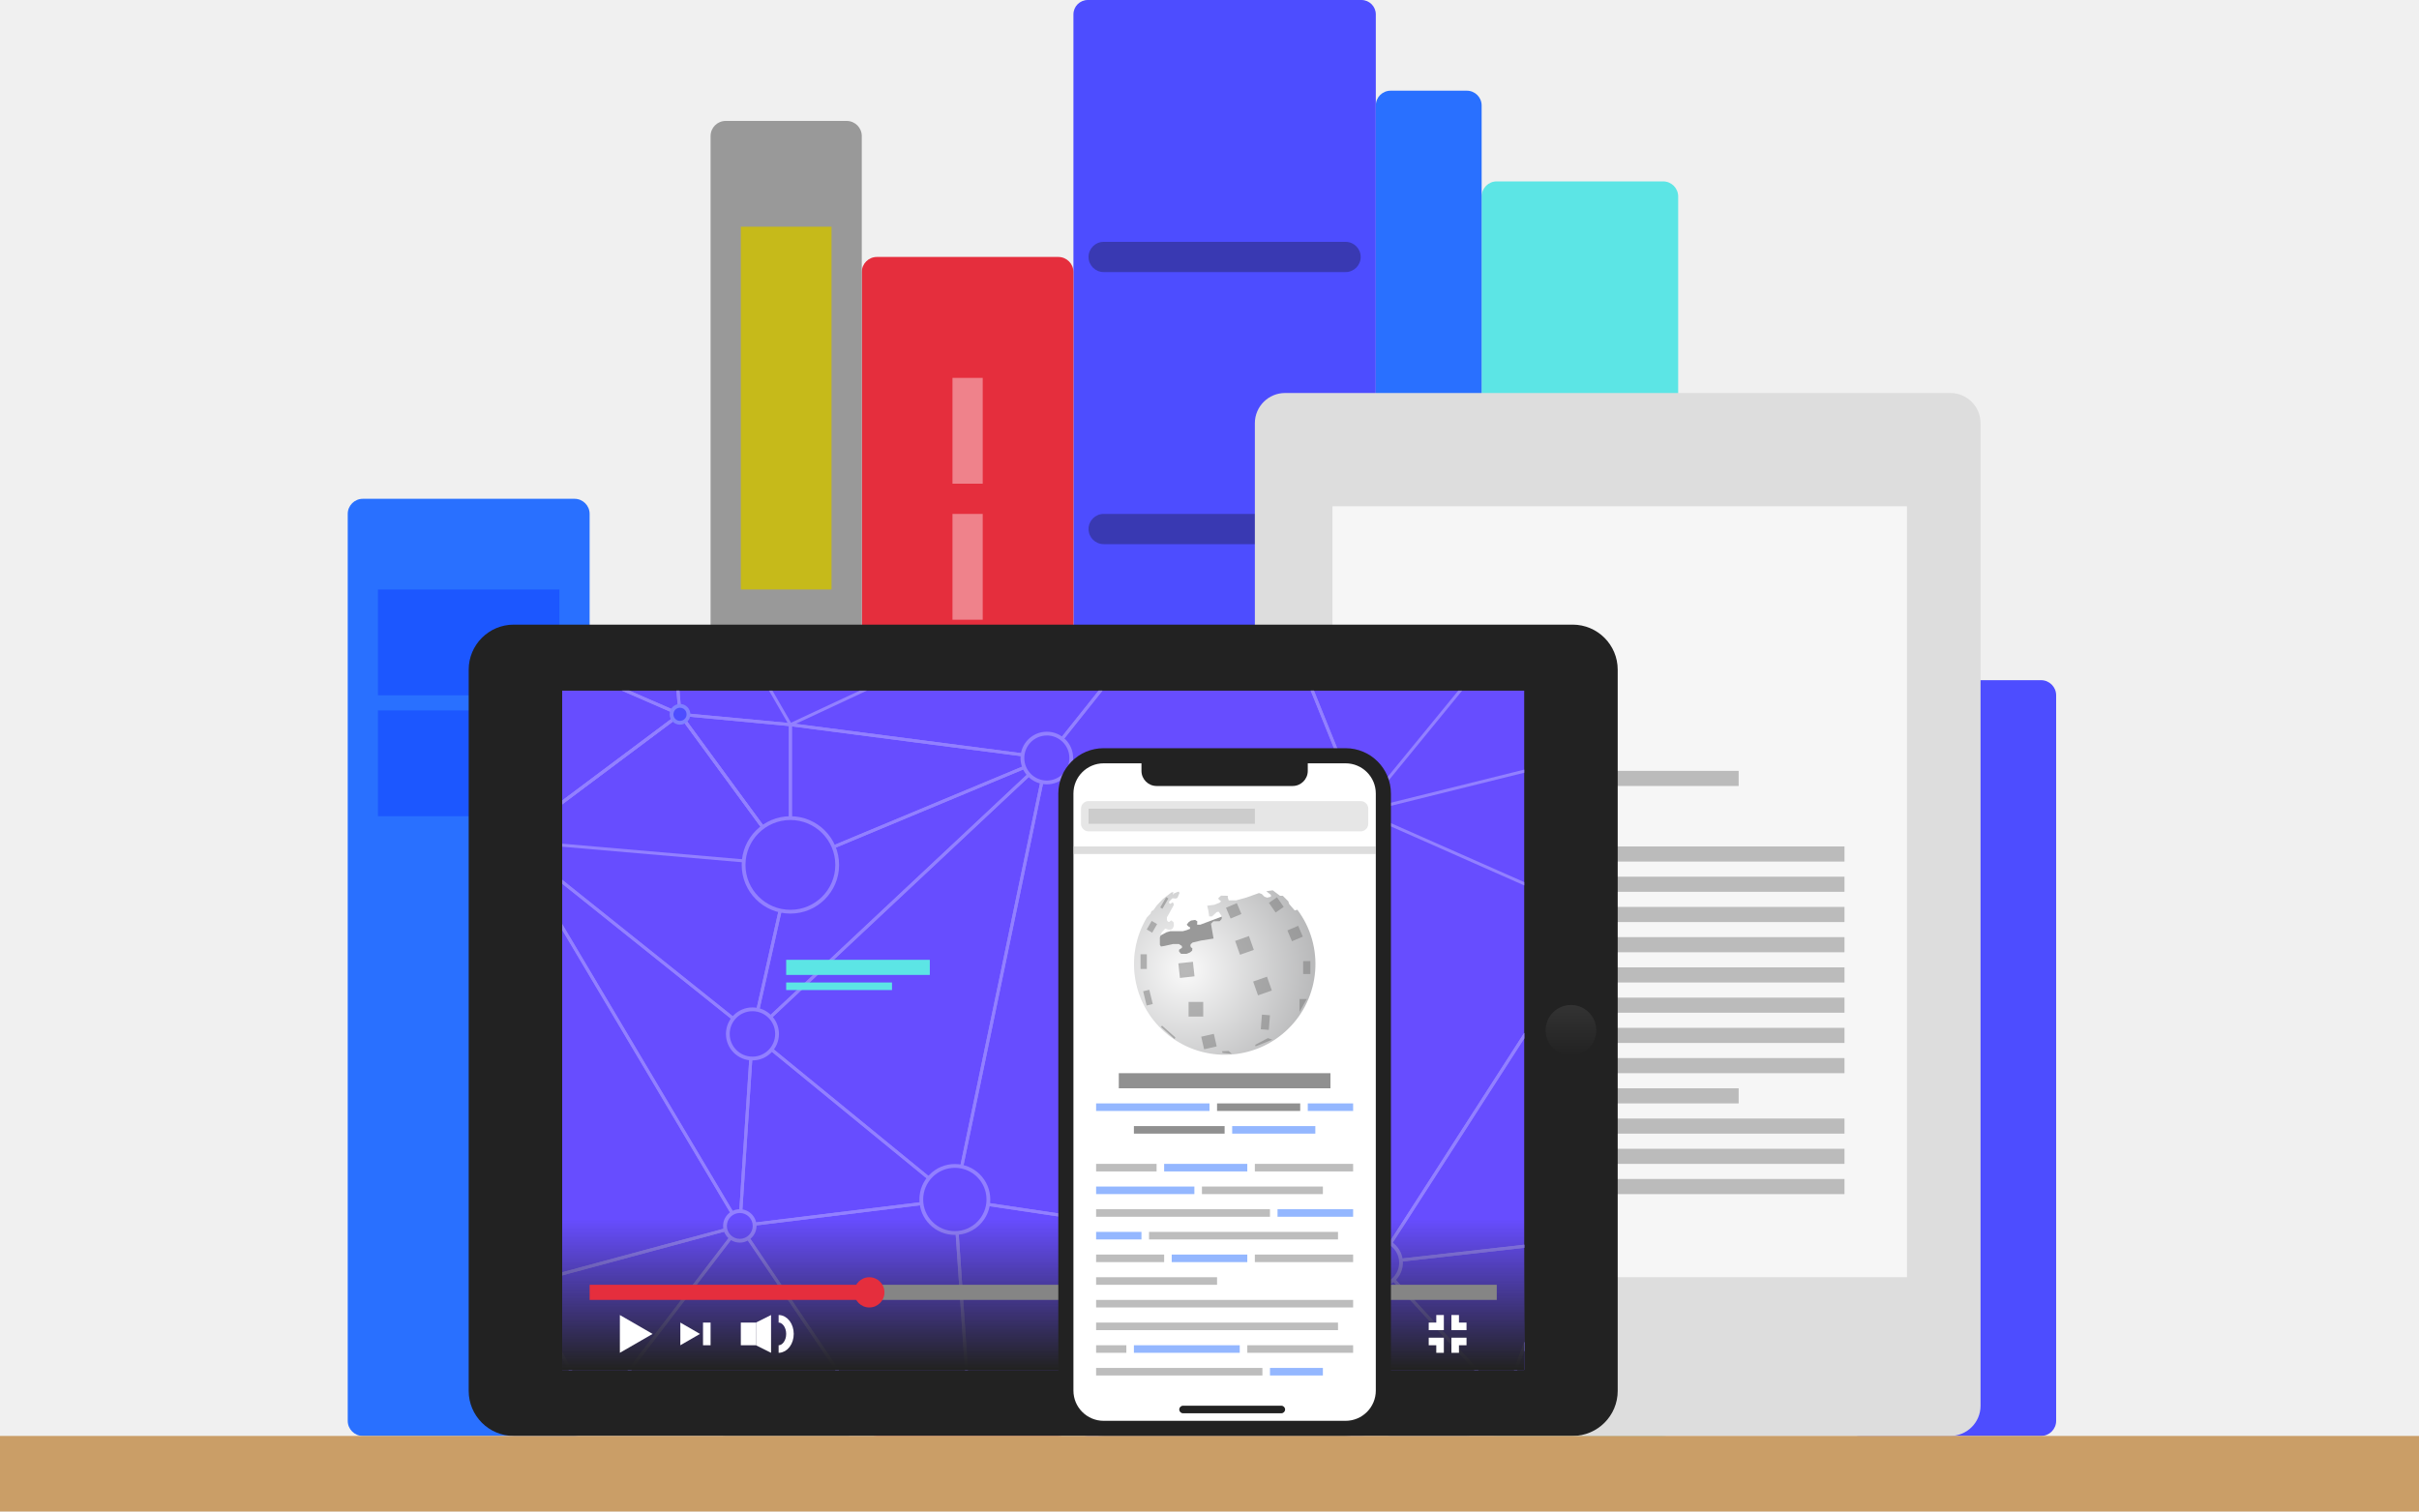
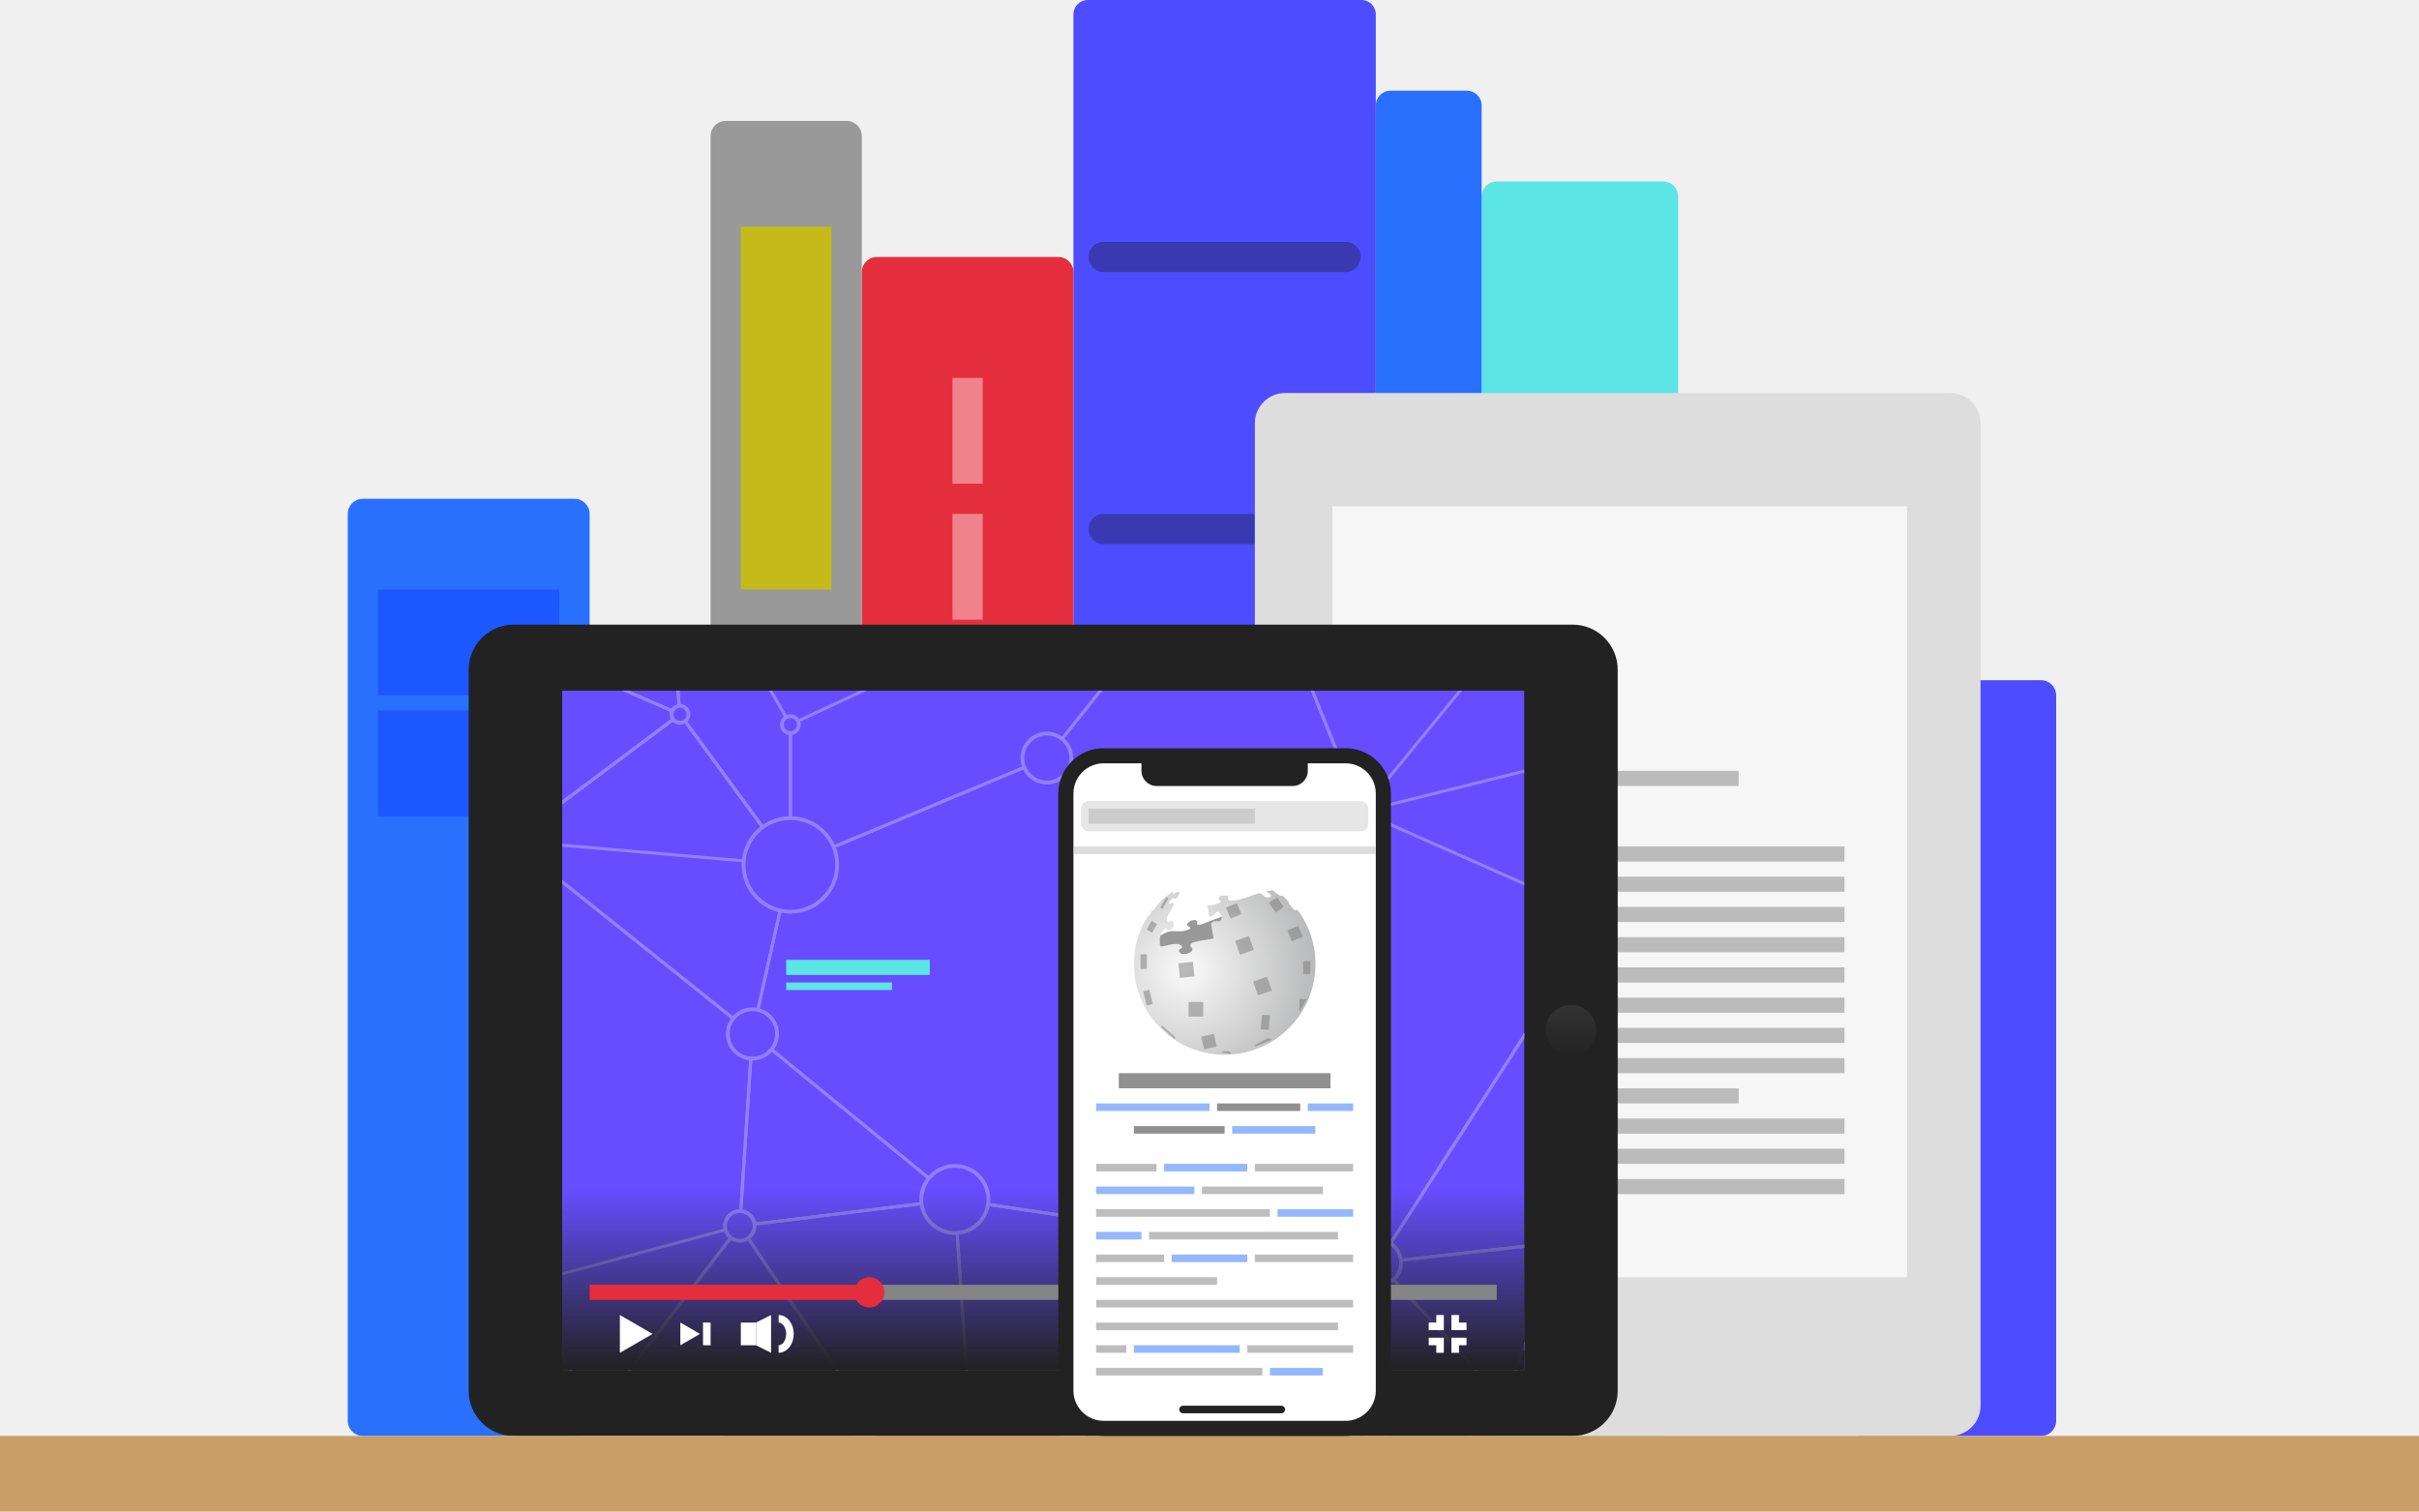
<svg xmlns="http://www.w3.org/2000/svg" width="320" height="200" viewBox="0 0 320 200">
  <defs>
    <linearGradient id="Unbenannter_Verlauf_17" data-name="Unbenannter Verlauf 17" x1="207.815" y1="133.039" x2="207.815" y2="139.7" gradientUnits="userSpaceOnUse">
      <stop offset="0" stop-color="#333" />
      <stop offset="1" stop-color="#222" />
    </linearGradient>
    <clipPath id="clip-path">
      <rect x="74.369" y="91.386" width="127.261" height="89.878" fill="#674dff" />
    </clipPath>
-     <linearGradient id="Unbenannter_Verlauf_85" data-name="Unbenannter Verlauf 85" x1="138" y1="181.085" x2="138" y2="161.315" gradientUnits="userSpaceOnUse">
+     <linearGradient id="Unbenannter_Verlauf_85" data-name="Unbenannter Verlauf 85" x1="138" y1="181.049" x2="138" y2="157.325" gradientUnits="userSpaceOnUse">
      <stop offset="0" stop-color="#222" />
      <stop offset="1" stop-color="#222" stop-opacity="0" />
    </linearGradient>
    <radialGradient id="Unbenannter_Verlauf_40" data-name="Unbenannter Verlauf 40" cx="156.875" cy="128.307" r="31.309" gradientUnits="userSpaceOnUse">
      <stop offset="0" stop-color="#fafafa" />
      <stop offset="1" stop-color="#838486" />
    </radialGradient>
  </defs>
  <g style="isolation: isolate">
    <g>
      <g>
-         <g>
-           <rect x="46" y="66" width="32" height="124" rx="2" ry="2" fill="#2970ff" />
-           <rect x="50" y="78" width="24" height="14" fill="#2970ff" opacity="0.4" style="mix-blend-mode: multiply" />
-           <rect x="50" y="94" width="24" height="14" fill="#2970ff" opacity="0.4" style="mix-blend-mode: multiply" />
-           <rect x="142" width="40" height="190" rx="1.902" ry="1.902" fill="#4d4dff" />
-           <rect x="144" y="32" width="36" height="4" rx="2" ry="2" fill="#3939b2" />
-           <rect x="144" y="68" width="36" height="4" rx="2" ry="2" fill="#3939b2" />
-           <rect x="114" y="34" width="28" height="156" rx="2" ry="2" fill="#e52e3d" />
-           <rect x="244" y="90" width="28" height="100" rx="2" ry="2" fill="#4d4dff" />
-           <rect x="196" y="24" width="26" height="166" rx="2" ry="2" fill="#5ce5e5" />
-           <rect x="182" y="12" width="14" height="178" rx="1.957" ry="1.957" fill="#2970ff" />
-           <rect x="94" y="16" width="20" height="174" rx="2" ry="2" fill="#999" />
-           <rect x="98" y="30" width="12" height="48" fill="#c6ba1a" />
-           <rect x="126" y="50" width="4" height="14" fill="#fff" opacity="0.4" />
-           <rect x="126" y="68" width="4" height="14" fill="#fff" opacity="0.4" />
+         <rect x="46" y="66" width="32" height="124" rx="2" ry="2" fill="#2970ff" />
+         <rect x="50" y="78" width="24" height="14" fill="#2970ff" opacity="0.4" style="mix-blend-mode: multiply" />
+         <rect x="50" y="94" width="24" height="14" fill="#2970ff" opacity="0.4" style="mix-blend-mode: multiply" />
+         <rect x="142" width="40" height="190" rx="1.902" ry="1.902" fill="#4d4dff" />
+         <rect x="144" y="32" width="36" height="4" rx="2" ry="2" fill="#3939b2" />
+         <rect x="144" y="68" width="36" height="4" rx="2" ry="2" fill="#3939b2" />
+         <rect x="114" y="34" width="28" height="156" rx="2" ry="2" fill="#e52e3d" />
+         <rect x="244" y="90" width="28" height="100" rx="2" ry="2" fill="#4d4dff" />
+         <rect x="196" y="24" width="26" height="166" rx="2" ry="2" fill="#5ce5e5" />
+         <rect x="182" y="12" width="14" height="178" rx="1.957" ry="1.957" fill="#2970ff" />
+         <rect x="94" y="16" width="20" height="174" rx="2" ry="2" fill="#999" />
+         <rect x="98" y="30" width="12" height="48" fill="#c6ba1a" />
+         <rect x="126" y="50" width="4" height="14" fill="#fff" opacity="0.4" />
+         <rect x="126" y="68" width="4" height="14" fill="#fff" opacity="0.4" />
+         <g>
          <g>
-             <g>
-               <rect x="166" y="52" width="96" height="138" rx="4" ry="4" fill="#ddd" />
-               <rect x="176.268" y="66.995" width="76" height="102" fill="#f6f6f6" />
-             </g>
-             <rect x="184" y="160" width="24" height="2" fill="#bbb" />
-             <rect x="184" y="156" width="60" height="2" fill="#bbb" />
-             <rect x="184" y="152" width="60" height="2" fill="#bbb" />
-             <rect x="184" y="148" width="60" height="2" fill="#bbb" />
-             <rect x="184" y="144" width="46" height="2" fill="#bbb" />
-             <rect x="184" y="140" width="60" height="2" fill="#bbb" />
-             <rect x="184" y="136" width="60" height="2" fill="#bbb" />
-             <rect x="184" y="132" width="60" height="2" fill="#bbb" />
-             <rect x="184" y="128" width="60" height="2" fill="#bbb" />
-             <rect x="184" y="124" width="60" height="2" fill="#bbb" />
-             <rect x="184" y="120" width="60" height="2" fill="#bbb" />
-             <rect x="184" y="116" width="60" height="2" fill="#bbb" />
-             <rect x="184" y="112" width="60" height="2" fill="#bbb" />
-             <rect x="198" y="102" width="32" height="2" fill="#bbb" />
+             <rect x="166" y="52" width="96" height="138" rx="4" ry="4" fill="#ddd" />
+             <rect x="176.268" y="66.995" width="76" height="102" fill="#f6f6f6" />
          </g>
+           <rect x="184" y="160" width="24" height="2" fill="#bbb" />
+           <rect x="184" y="156" width="60" height="2" fill="#bbb" />
+           <rect x="184" y="152" width="60" height="2" fill="#bbb" />
+           <rect x="184" y="148" width="60" height="2" fill="#bbb" />
+           <rect x="184" y="144" width="46" height="2" fill="#bbb" />
+           <rect x="184" y="140" width="60" height="2" fill="#bbb" />
+           <rect x="184" y="136" width="60" height="2" fill="#bbb" />
+           <rect x="184" y="132" width="60" height="2" fill="#bbb" />
+           <rect x="184" y="128" width="60" height="2" fill="#bbb" />
+           <rect x="184" y="124" width="60" height="2" fill="#bbb" />
+           <rect x="184" y="120" width="60" height="2" fill="#bbb" />
+           <rect x="184" y="116" width="60" height="2" fill="#bbb" />
+           <rect x="184" y="112" width="60" height="2" fill="#bbb" />
+           <rect x="198" y="102" width="32" height="2" fill="#bbb" />
+         </g>
+         <g>
+           <rect x="62" y="82.65" width="152" height="107.35" rx="5.964" ry="5.964" fill="#222" />
+           <path d="M211.164,136.325a3.349,3.349,0,1,1-3.349-3.349A3.348,3.348,0,0,1,211.164,136.325Z" fill="url(#Unbenannter_Verlauf_17)" />
          <g>
-             <rect x="62" y="82.65" width="152" height="107.35" rx="5.964" ry="5.964" fill="#222" />
-             <path d="M211.164,136.325a3.349,3.349,0,1,1-3.349-3.349A3.348,3.348,0,0,1,211.164,136.325Z" fill="url(#Unbenannter_Verlauf_17)" />
-             <g>
-               <rect x="74.369" y="91.386" width="127.261" height="89.878" fill="#674dff" />
-               <g clip-path="url(#clip-path)">
-                 <g>
-                   <g>
-                     <polygon points="138.481 100.296 99.538 136.806 126.312 158.711 138.481 100.296" fill="none" stroke="#9280ff" stroke-linejoin="round" stroke-width="0.4" />
-                     <polygon points="138.481 100.296 104.558 95.885 104.558 114.444 138.481 100.296" fill="none" stroke="#9280ff" stroke-linejoin="round" stroke-width="0.4" />
-                     <polygon points="104.558 114.444 99.538 136.806 138.481 100.296 104.558 114.444" fill="none" stroke="#9280ff" stroke-linejoin="round" stroke-width="0.4" />
-                     <polygon points="72 86.699 67.592 111.249 89.954 94.516 72 86.699" fill="none" stroke="#9280ff" stroke-linejoin="round" stroke-width="0.4" />
-                     <polygon points="69.113 169.968 78.773 187.158 97.865 162.21 69.113 169.968" fill="none" stroke="#9280ff" stroke-linejoin="round" stroke-width="0.4" />
-                     <polygon points="206.632 164.34 199.026 185.333 182.293 167.078 206.632 164.34" fill="none" stroke="#9280ff" stroke-linejoin="round" stroke-width="0.4" />
-                     <polyline points="67.592 111.249 50.25 95.885 72 86.699 87.52 66.373 89.954 94.516 72 86.699" fill="none" stroke="#9280ff" stroke-linejoin="round" stroke-width="0.4" />
-                     <polygon points="72 86.699 63.485 67.97 87.52 66.373 72 86.699" fill="none" stroke="#9280ff" stroke-linejoin="round" stroke-width="0.4" />
-                     <polygon points="104.558 95.885 89.954 94.516 104.558 114.444 104.558 95.885" fill="none" stroke="#9280ff" stroke-linejoin="round" stroke-width="0.4" />
-                     <polygon points="104.558 95.885 87.52 66.373 89.954 94.516 104.558 95.885" fill="none" stroke="#9280ff" stroke-linejoin="round" stroke-width="0.4" />
-                     <polygon points="104.558 95.885 164.19 68.046 138.481 100.296 104.558 95.885" fill="none" stroke="#9280ff" stroke-linejoin="round" stroke-width="0.4" />
-                     <polygon points="99.538 136.806 67.592 111.249 89.954 94.516 104.558 114.444 99.538 136.806" fill="none" stroke="#9280ff" stroke-linejoin="round" stroke-width="0.4" />
-                     <polygon points="67.592 111.249 104.558 114.444 89.954 94.516 67.592 111.249" fill="none" stroke="#9280ff" stroke-linejoin="round" stroke-width="0.4" />
-                     <polygon points="138.481 100.296 182.293 167.078 126.312 158.711 138.481 100.296" fill="none" stroke="#9280ff" stroke-linejoin="round" stroke-width="0.4" />
-                     <polygon points="97.865 162.21 99.538 136.806 126.312 158.711 97.865 162.21" fill="none" stroke="#9280ff" stroke-linejoin="round" stroke-width="0.4" />
-                     <polygon points="97.865 162.21 67.592 111.249 99.538 136.806 97.865 162.21" fill="none" stroke="#9280ff" stroke-linejoin="round" stroke-width="0.4" />
-                     <polygon points="69.113 169.968 67.592 111.249 97.865 162.21 69.113 169.968" fill="none" stroke="#9280ff" stroke-linejoin="round" stroke-width="0.4" />
-                     <polygon points="69.113 169.968 20.309 163.281 67.592 111.249 69.113 169.968" fill="none" stroke="#9280ff" stroke-linejoin="round" stroke-width="0.4" />
-                     <polygon points="69.113 169.968 64.448 187.158 78.773 187.158 69.113 169.968" fill="none" stroke="#9280ff" stroke-linejoin="round" stroke-width="0.4" />
-                     <polygon points="64.448 187.158 20.309 163.281 69.113 169.968 64.448 187.158" fill="none" stroke="#9280ff" stroke-linejoin="round" stroke-width="0.4" />
-                     <polygon points="64.448 187.158 66.477 206.173 44.711 194.207 64.448 187.158" fill="none" stroke="#9280ff" stroke-linejoin="round" stroke-width="0.4" />
-                     <polygon points="78.773 187.158 66.477 206.173 97.865 206.173 78.773 187.158" fill="none" stroke="#9280ff" stroke-linejoin="round" stroke-width="0.4" />
-                     <polygon points="97.865 162.21 129.76 209.419 126.312 158.711 97.865 162.21" fill="none" stroke="#9280ff" stroke-linejoin="round" stroke-width="0.4" />
-                     <polygon points="129.76 209.419 78.773 187.158 97.865 162.21 129.76 209.419" fill="none" stroke="#9280ff" stroke-linejoin="round" stroke-width="0.4" />
-                     <polygon points="182.293 167.078 129.76 209.419 126.312 158.711 182.293 167.078" fill="none" stroke="#9280ff" stroke-linejoin="round" stroke-width="0.4" />
-                     <polygon points="199.026 185.333 129.76 209.419 182.293 167.078 199.026 185.333" fill="none" stroke="#9280ff" stroke-linejoin="round" stroke-width="0.4" />
-                     <polygon points="199.026 185.333 219.13 194.089 206.632 164.34 199.026 185.333" fill="none" stroke="#9280ff" stroke-linejoin="round" stroke-width="0.4" />
-                     <polygon points="138.481 100.296 180.061 107.395 182.293 167.078 138.481 100.296" fill="none" stroke="#9280ff" stroke-linejoin="round" stroke-width="0.4" />
-                     <polygon points="182.293 167.078 211.703 121.391 180.061 107.395 182.293 167.078" fill="none" stroke="#9280ff" stroke-linejoin="round" stroke-width="0.4" />
-                     <polygon points="206.632 164.34 211.703 121.391 182.293 167.078 206.632 164.34" fill="none" stroke="#9280ff" stroke-linejoin="round" stroke-width="0.4" />
-                     <polygon points="206.632 164.34 251.255 108.409 211.703 121.391 206.632 164.34" fill="none" stroke="#9280ff" stroke-linejoin="round" stroke-width="0.4" />
-                     <polyline points="180.061 107.395 238.071 92.994 211.703 121.391" fill="none" stroke="#9280ff" stroke-linejoin="round" stroke-width="0.4" />
-                     <polygon points="164.19 68.046 180.061 107.395 138.481 100.296 164.19 68.046" fill="none" stroke="#9280ff" stroke-linejoin="round" stroke-width="0.4" />
-                     <polygon points="180.061 107.395 204.604 77.402 164.19 68.046 180.061 107.395" fill="none" stroke="#9280ff" stroke-linejoin="round" stroke-width="0.4" />
-                   </g>
-                   <g>
-                     <circle cx="126.312" cy="158.711" r="4.438" fill="#674dff" />
-                     <path d="M126.312,154.523a4.189,4.189,0,1,1-4.189,4.188,4.193,4.193,0,0,1,4.189-4.188m0-.5A4.689,4.689,0,1,0,131,158.711a4.688,4.688,0,0,0-4.688-4.688Z" fill="#9280ff" />
-                   </g>
-                   <g>
-                     <path d="M138.481,103.527a3.231,3.231,0,1,1,3.232-3.231A3.235,3.235,0,0,1,138.481,103.527Z" fill="#674dff" />
-                     <path d="M138.481,97.315A2.982,2.982,0,1,1,135.5,100.3a2.985,2.985,0,0,1,2.981-2.981m0-.5a3.482,3.482,0,1,0,3.482,3.481,3.482,3.482,0,0,0-3.482-3.481Z" fill="#9280ff" />
-                   </g>
-                   <g>
-                     <path d="M99.538,140.062a3.256,3.256,0,1,1,3.255-3.256A3.26,3.26,0,0,1,99.538,140.062Z" fill="#674dff" />
-                     <path d="M99.538,133.8a3.006,3.006,0,1,1-3.006,3.006,3.009,3.009,0,0,1,3.006-3.006m0-.5a3.506,3.506,0,1,0,3.506,3.506,3.506,3.506,0,0,0-3.506-3.506Z" fill="#9280ff" />
-                   </g>
-                   <g>
-                     <path d="M104.558,120.636a6.192,6.192,0,1,1,6.192-6.193A6.2,6.2,0,0,1,104.558,120.636Z" fill="#674dff" />
-                     <path d="M104.558,108.5a5.942,5.942,0,1,1-5.942,5.942,5.949,5.949,0,0,1,5.942-5.942m0-.5A6.442,6.442,0,1,0,111,114.444,6.442,6.442,0,0,0,104.558,108Z" fill="#9280ff" />
-                   </g>
-                   <g>
-                     <path d="M182.293,170.121a3.043,3.043,0,1,1,3.042-3.043A3.046,3.046,0,0,1,182.293,170.121Z" fill="#674dff" />
-                     <path d="M182.293,164.285a2.793,2.793,0,1,1-2.793,2.793,2.8,2.8,0,0,1,2.793-2.793m0-.5a3.293,3.293,0,1,0,3.292,3.293,3.293,3.293,0,0,0-3.292-3.293Z" fill="#9280ff" />
-                   </g>
-                   <circle cx="180.061" cy="107.395" r="2.395" fill="#4d4dff" />
-                   <g>
-                     <circle cx="97.865" cy="162.21" r="1.96" fill="#674dff" />
-                     <path d="M97.865,160.5a1.71,1.71,0,1,1-1.71,1.71,1.712,1.712,0,0,1,1.71-1.71m0-.5a2.21,2.21,0,1,0,2.21,2.21,2.209,2.209,0,0,0-2.21-2.21Z" fill="#9280ff" />
-                   </g>
-                   <g>
-                     <circle cx="89.954" cy="94.516" r="1.119" fill="#4d4dff" />
-                     <path d="M89.954,93.646a.87.87,0,1,1-.869.87.87.87,0,0,1,.869-.87m0-.5a1.37,1.37,0,1,0,1.369,1.37,1.369,1.369,0,0,0-1.369-1.37Z" fill="#8080ff" />
-                   </g>
+             <rect x="74.369" y="91.386" width="127.261" height="89.878" fill="#674dff" />
+             <g clip-path="url(#clip-path)">
+               <g>
+                 <g>
+                   <line x1="99.538" y1="136.806" x2="126.312" y2="158.711" fill="none" stroke="#9280ff" stroke-linejoin="round" stroke-width="0.4" />
+                   <polyline points="104.558 95.885 104.558 114.444 138.481 100.296" fill="none" stroke="#9280ff" stroke-linejoin="round" stroke-width="0.4" />
+                   <polyline points="138.481 100.296 104.558 114.444 99.538 136.806" fill="none" stroke="#9280ff" stroke-linejoin="round" stroke-width="0.4" />
+                   <polygon points="72 86.699 67.592 111.249 89.954 94.516 72 86.699" fill="none" stroke="#9280ff" stroke-linejoin="round" stroke-width="0.4" />
+                   <polygon points="69.113 169.968 78.773 187.158 97.865 162.21 69.113 169.968" fill="none" stroke="#9280ff" stroke-linejoin="round" stroke-width="0.4" />
+                   <polygon points="206.632 164.34 199.026 185.333 182.293 167.078 206.632 164.34" fill="none" stroke="#9280ff" stroke-linejoin="round" stroke-width="0.4" />
+                   <polyline points="67.592 111.249 50.25 95.885 72 86.699 87.52 66.373 89.954 94.516 72 86.699" fill="none" stroke="#9280ff" stroke-linejoin="round" stroke-width="0.4" />
+                   <polygon points="72 86.699 63.485 67.97 87.52 66.373 72 86.699" fill="none" stroke="#9280ff" stroke-linejoin="round" stroke-width="0.4" />
+                   <polyline points="89.954 94.516 104.558 114.444 104.558 95.885" fill="none" stroke="#9280ff" stroke-linejoin="round" stroke-width="0.4" />
+                   <polyline points="104.558 95.885 87.52 66.373 89.954 94.516" fill="none" stroke="#9280ff" stroke-linejoin="round" stroke-width="0.4" />
+                   <polyline points="104.558 95.885 164.19 68.046 138.481 100.296" fill="none" stroke="#9280ff" stroke-linejoin="round" stroke-width="0.4" />
+                   <polygon points="99.538 136.806 67.592 111.249 89.954 94.516 104.558 114.444 99.538 136.806" fill="none" stroke="#9280ff" stroke-linejoin="round" stroke-width="0.4" />
+                   <polygon points="67.592 111.249 104.558 114.444 89.954 94.516 67.592 111.249" fill="none" stroke="#9280ff" stroke-linejoin="round" stroke-width="0.4" />
+                   <polyline points="138.481 100.296 182.293 167.078 126.312 158.711" fill="none" stroke="#9280ff" stroke-linejoin="round" stroke-width="0.4" />
+                   <polygon points="97.865 162.21 99.538 136.806 126.312 158.711 97.865 162.21" fill="none" stroke="#9280ff" stroke-linejoin="round" stroke-width="0.4" />
+                   <polyline points="67.592 111.249 99.538 136.806 97.865 162.21" fill="none" stroke="#9280ff" stroke-linejoin="round" stroke-width="0.4" />
+                   <polygon points="69.113 169.968 20.309 163.281 67.592 111.249 69.113 169.968" fill="none" stroke="#9280ff" stroke-linejoin="round" stroke-width="0.4" />
+                   <polygon points="69.113 169.968 64.448 187.158 78.773 187.158 69.113 169.968" fill="none" stroke="#9280ff" stroke-linejoin="round" stroke-width="0.4" />
+                   <polygon points="64.448 187.158 20.309 163.281 69.113 169.968 64.448 187.158" fill="none" stroke="#9280ff" stroke-linejoin="round" stroke-width="0.4" />
+                   <polygon points="64.448 187.158 66.477 206.173 44.711 194.207 64.448 187.158" fill="none" stroke="#9280ff" stroke-linejoin="round" stroke-width="0.4" />
+                   <polygon points="78.773 187.158 66.477 206.173 97.865 206.173 78.773 187.158" fill="none" stroke="#9280ff" stroke-linejoin="round" stroke-width="0.4" />
+                   <polygon points="97.865 162.21 129.76 209.419 126.312 158.711 97.865 162.21" fill="none" stroke="#9280ff" stroke-linejoin="round" stroke-width="0.4" />
+                   <polygon points="129.76 209.419 78.773 187.158 97.865 162.21 129.76 209.419" fill="none" stroke="#9280ff" stroke-linejoin="round" stroke-width="0.4" />
+                   <polygon points="182.293 167.078 129.76 209.419 126.312 158.711 182.293 167.078" fill="none" stroke="#9280ff" stroke-linejoin="round" stroke-width="0.4" />
+                   <polygon points="199.026 185.333 129.76 209.419 182.293 167.078 199.026 185.333" fill="none" stroke="#9280ff" stroke-linejoin="round" stroke-width="0.4" />
+                   <polygon points="199.026 185.333 219.13 194.089 206.632 164.34 199.026 185.333" fill="none" stroke="#9280ff" stroke-linejoin="round" stroke-width="0.4" />
+                   <polygon points="138.481 100.296 180.061 107.395 182.293 167.078 138.481 100.296" fill="none" stroke="#9280ff" stroke-linejoin="round" stroke-width="0.4" />
+                   <polygon points="182.293 167.078 211.703 121.391 180.061 107.395 182.293 167.078" fill="none" stroke="#9280ff" stroke-linejoin="round" stroke-width="0.4" />
+                   <polygon points="206.632 164.34 211.703 121.391 182.293 167.078 206.632 164.34" fill="none" stroke="#9280ff" stroke-linejoin="round" stroke-width="0.4" />
+                   <polygon points="206.632 164.34 251.255 108.409 211.703 121.391 206.632 164.34" fill="none" stroke="#9280ff" stroke-linejoin="round" stroke-width="0.4" />
+                   <polyline points="180.061 107.395 238.071 92.994 211.703 121.391" fill="none" stroke="#9280ff" stroke-linejoin="round" stroke-width="0.4" />
+                   <polygon points="164.19 68.046 180.061 107.395 138.481 100.296 164.19 68.046" fill="none" stroke="#9280ff" stroke-linejoin="round" stroke-width="0.4" />
+                   <polygon points="180.061 107.395 204.604 77.402 164.19 68.046 180.061 107.395" fill="none" stroke="#9280ff" stroke-linejoin="round" stroke-width="0.4" />
+                 </g>
+                 <g>
+                   <circle cx="126.312" cy="158.711" r="4.438" fill="#674dff" />
+                   <path d="M126.312,154.523a4.189,4.189,0,1,1-4.189,4.188,4.193,4.193,0,0,1,4.189-4.188m0-.5A4.689,4.689,0,1,0,131,158.711a4.688,4.688,0,0,0-4.688-4.688Z" fill="#9280ff" />
+                 </g>
+                 <g>
+                   <path d="M138.481,103.527a3.231,3.231,0,1,1,3.232-3.231A3.235,3.235,0,0,1,138.481,103.527Z" fill="#674dff" />
+                   <path d="M138.481,97.315A2.982,2.982,0,1,1,135.5,100.3a2.985,2.985,0,0,1,2.981-2.981m0-.5a3.482,3.482,0,1,0,3.482,3.481,3.482,3.482,0,0,0-3.482-3.481Z" fill="#9280ff" />
+                 </g>
+                 <g>
+                   <path d="M99.538,140.062a3.256,3.256,0,1,1,3.255-3.256A3.26,3.26,0,0,1,99.538,140.062Z" fill="#674dff" />
+                   <path d="M99.538,133.8a3.006,3.006,0,1,1-3.006,3.006,3.009,3.009,0,0,1,3.006-3.006m0-.5a3.506,3.506,0,1,0,3.506,3.506,3.506,3.506,0,0,0-3.506-3.506Z" fill="#9280ff" />
+                 </g>
+                 <g>
+                   <path d="M104.558,120.636a6.192,6.192,0,1,1,6.192-6.193A6.2,6.2,0,0,1,104.558,120.636Z" fill="#674dff" />
+                   <path d="M104.558,108.5a5.942,5.942,0,1,1-5.942,5.942,5.949,5.949,0,0,1,5.942-5.942m0-.5A6.442,6.442,0,1,0,111,114.444,6.442,6.442,0,0,0,104.558,108Z" fill="#9280ff" />
+                 </g>
+                 <g>
+                   <path d="M182.293,170.121a3.043,3.043,0,1,1,3.042-3.043A3.046,3.046,0,0,1,182.293,170.121Z" fill="#674dff" />
+                   <path d="M182.293,164.285a2.793,2.793,0,1,1-2.793,2.793,2.8,2.8,0,0,1,2.793-2.793m0-.5a3.293,3.293,0,1,0,3.292,3.293,3.293,3.293,0,0,0-3.292-3.293Z" fill="#9280ff" />
+                 </g>
+                 <circle cx="180.061" cy="107.395" r="2.395" fill="#4d4dff" />
+                 <g>
+                   <circle cx="97.865" cy="162.21" r="1.96" fill="#674dff" />
+                   <path d="M97.865,160.5a1.71,1.71,0,1,1-1.71,1.71,1.712,1.712,0,0,1,1.71-1.71m0-.5a2.21,2.21,0,1,0,2.21,2.21,2.209,2.209,0,0,0-2.21-2.21Z" fill="#9280ff" />
+                 </g>
+                 <g>
+                   <circle cx="89.954" cy="94.516" r="1.119" fill="#674dff" />
+                   <path d="M89.954,93.646a.87.87,0,1,1-.869.87.87.87,0,0,1,.869-.87m0-.5a1.37,1.37,0,1,0,1.369,1.37,1.369,1.369,0,0,0-1.369-1.37Z" fill="#9280ff" />
+                 </g>
+                 <g>
+                   <circle cx="104.558" cy="95.885" r="1.119" fill="#674dff" />
+                   <path d="M104.558,95.016a.869.869,0,1,1-.869.869.87.87,0,0,1,.869-.869m0-.5a1.369,1.369,0,1,0,1.369,1.369,1.369,1.369,0,0,0-1.369-1.369Z" fill="#9280ff" />
                </g>
              </g>
            </g>
          </g>
-           <rect x="104" y="127" width="19" height="2" fill="#5ce5e5" />
-           <rect x="104" y="130" width="14" height="1" fill="#5ce5e5" />
-           <rect x="74.369" y="161.264" width="127.261" height="20" fill="url(#Unbenannter_Verlauf_85)" />
-           <rect x="78" y="170" width="37" height="2" fill="#e52e3d" />
-           <rect x="115" y="170" width="83" height="2" fill="#858585" />
-           <circle cx="115" cy="171" r="2" fill="#e52e3d" />
-           <polygon points="86.33 176.5 82 174 82 179 86.33 176.5" fill="#fff" />
-           <polygon points="92.598 176.5 90 175 90 178 92.598 176.5" fill="#fff" />
+         </g>
+         <rect x="104" y="127" width="19" height="2" fill="#5ce5e5" />
+         <rect x="104" y="130" width="14" height="1" fill="#5ce5e5" />
+         <rect x="74.369" y="157.264" width="127.261" height="24" fill="url(#Unbenannter_Verlauf_85)" />
+         <rect x="78" y="170" width="37" height="2" fill="#e52e3d" />
+         <rect x="115" y="170" width="83" height="2" fill="#858585" />
+         <circle cx="115" cy="171" r="2" fill="#e52e3d" />
+         <polygon points="86.33 176.5 82 174 82 179 86.33 176.5" fill="#fff" />
+         <polygon points="92.598 176.5 90 175 90 178 92.598 176.5" fill="#fff" />
+         <rect x="93" y="175" width="1" height="3" fill="#fff" />
+         <rect x="98" y="175" width="2" height="3" fill="#fff" />
+         <path d="M103,174.5c.828,0,1.5.9,1.5,2s-.672,2-1.5,2" fill="none" stroke="#fff" stroke-miterlimit="10" />
+         <g>
+           <polygon points="189 177 189 178 190 178 190 179 191 179 191 177 189 177" fill="#fff" />
+           <polygon points="193 175 193 174 192 174 192 176 194 176 194 175 193 175" fill="#fff" />
+           <polygon points="190 175 189 175 189 176 191 176 191 174 190 174 190 175" fill="#fff" />
+           <polygon points="192 177 192 179 193 179 193 178 194 178 194 177 192 177" fill="#fff" />
+         </g>
+         <polygon points="100 175 100 178 102 179 102 174 100 175" fill="#fff" />
+         <rect y="190" width="320" height="10" fill="#ca9e67" />
+         <g>
+           <path d="M178,99H146a6,6,0,0,0-6,6v79a6,6,0,0,0,6,6h32a6,6,0,0,0,6-6V105a6,6,0,0,0-6-6Z" fill="#222" />
+           <path d="M178,101a4,4,0,0,1,4,4v79a4,4,0,0,1-4,4H146a4,4,0,0,1-4-4V105a4,4,0,0,1,4-4h32" fill="#fff" />
+           <rect x="142" y="112" width="40" height="1" fill="#bbb" opacity="0.5" />
+           <path d="M151,100h22a0,0,0,0,1,0,0v2a2,2,0,0,1-2,2H153a2,2,0,0,1-2-2v-2A0,0,0,0,1,151,100Z" fill="#222" />
+           <rect x="143" y="106" width="38" height="4" rx="1" ry="1" fill="#e6e6e6" />
+           <rect x="144" y="107" width="22" height="2" fill="#ccc" />
          <g>
-             <path d="M178,99H146a6,6,0,0,0-6,6v79a6,6,0,0,0,6,6h32a6,6,0,0,0,6-6V105a6,6,0,0,0-6-6Z" fill="#222" />
-             <path d="M178,101a4,4,0,0,1,4,4v79a4,4,0,0,1-4,4H146a4,4,0,0,1-4-4V105a4,4,0,0,1,4-4h32" fill="#fff" />
-             <rect x="142" y="112" width="40" height="1" fill="#bbb" opacity="0.5" />
-             <path d="M151,100h22a0,0,0,0,1,0,0v2a2,2,0,0,1-2,2H153a2,2,0,0,1-2-2v-2A0,0,0,0,1,151,100Z" fill="#222" />
-             <rect x="143" y="106" width="38" height="4" rx="1" ry="1" fill="#e6e6e6" />
-             <rect x="144" y="107" width="22" height="2" fill="#ccc" />
-             <g>
-               <polygon points="161.899 121.177 158.788 122.348 158.364 122.348 158.384 121.904 158.101 121.722 157.556 121.803 157.232 122.025 156.99 122.348 157.192 122.571 157.414 122.692 157.434 122.894 156.97 123.076 156.444 123.217 154.808 123.217 154.303 123.359 153.253 123.924 152.283 125.338 152.606 127.601 163.434 126.126 161.899 121.177" fill="#999" />
-               <path d="M171.613,120.376l-.34.094-.728-.849-.121-.363-.727-.728h-.364l-.969-.727-.849.121.606.485v.243l-.485.121-.363-.121-.364-.364-.364-.121-1.7.606-1.333.363h-.97l-.121-.363v-.243l-.889-.02-.363.323.06.182.3.243-.181.181-.728.283-.929.121.162.667.1.748h.383l.606-.566.263-.061.424.606-.02.364-.262.283-.829.02-.323.323.343,1.96-1.656.262-1.111.263-.263.222-.04.223.081.2.181.1-.02.323-.283.242-.464.182h-.728l-.262-.3v-.242l.384-.243v-.242l-.4-.263h-.788l-1.192.263-.4.06-.142-.222v-.97l.243-.666.464-.505.425.141.3.02.262-.161.162-.384-.02-.424-.3-.283-.182.1-.081.1-.2-.02-.141-.2v-.384l.121-.2.667-1.212.121-.223-.041-.222-.121-.121-.3.2-.162-.121V119.3l.445-.444.444.04.223-.1.262-.626-.081-.2-.3.1-.363.161-.142.182.081-.384-.263.061-1.131.869-.767.808-.485.666-.263.142-.1.3-.5.532a12,12,0,1,0,19.916-1.03Z" fill="url(#Unbenannter_Verlauf_40)" />
-               <rect x="166.04" y="129.5" width="1.939" height="1.939" transform="translate(-33.85 62.87) rotate(-19.397)" fill="#777" opacity="0.5" />
-               <rect x="166.861" y="134.293" width="1.063" height="1.939" transform="translate(11.115 -12.702) rotate(4.495)" fill="#777" opacity="0.5" />
-               <rect x="163.657" y="124.126" width="1.939" height="1.939" transform="translate(-32.201 61.773) rotate(-19.397)" fill="#777" opacity="0.5" />
-               <rect x="162.424" y="119.742" width="1.556" height="1.556" transform="translate(-34.09 73.236) rotate(-22.967)" fill="#777" opacity="0.5" />
-               <rect x="170.545" y="122.742" width="1.556" height="1.556" transform="translate(-34.617 76.643) rotate(-22.967)" fill="#777" opacity="0.5" />
-               <rect x="168.188" y="118.955" width="1.301" height="1.556" transform="translate(-38.13 117.241) rotate(-34.653)" fill="#777" opacity="0.5" />
-               <rect x="157.232" y="132.571" width="1.939" height="1.939" fill="#777" opacity="0.5" />
-               <rect x="159.076" y="136.959" width="1.708" height="1.708" transform="translate(-26.624 38.982) rotate(-12.838)" fill="#777" opacity="0.5" />
-               <rect x="172.39" y="127.171" width="0.957" height="1.708" fill="#777" opacity="0.5" />
-               <polygon points="171.91 133.9 171.91 132.192 172.867 132.192 171.91 133.9" fill="#777" opacity="0.5" />
-               <rect x="155.98" y="127.359" width="1.939" height="1.939" transform="translate(-12.948 17.711) rotate(-6.203)" fill="#777" opacity="0.5" />
-               <rect x="151.441" y="131.035" width="0.835" height="1.939" transform="translate(-27.027 39.884) rotate(-13.752)" fill="#777" opacity="0.5" />
-               <rect x="150.875" y="126.268" width="0.835" height="1.939" fill="#777" opacity="0.5" />
-               <rect x="151.966" y="121.975" width="0.835" height="1.312" transform="translate(81.731 -59.762) rotate(30)" fill="#777" opacity="0.5" />
-               <rect x="153.859" y="118.698" width="0.334" height="1.567" transform="matrix(0.866, 0.5, -0.5, 0.866, 80.376, -61.005)" fill="#777" opacity="0.5" />
-               <polygon points="168.303 137.561 167.727 137.364 166.045 138.242 166.091 138.455 168.303 137.561" fill="#777" opacity="0.5" />
-               <polygon points="161.652 139.106 162.53 139.061 162.955 139.439 161.727 139.318 161.652 139.106" fill="#777" opacity="0.5" />
-               <polygon points="153.727 135.712 155.485 137.273 155.379 137.485 153.576 135.879 153.727 135.712" fill="#777" opacity="0.5" />
-             </g>
-             <rect x="148" y="142" width="28" height="2" fill="#222" opacity="0.5" />
-             <rect x="145" y="146" width="15" height="1" fill="#2970ff" opacity="0.5" />
-             <rect x="163" y="149" width="11" height="1" fill="#2970ff" opacity="0.5" />
-             <rect x="154" y="154" width="11" height="1" fill="#2970ff" opacity="0.5" />
-             <rect x="145" y="157" width="13" height="1" fill="#2970ff" opacity="0.5" />
-             <rect x="169" y="160" width="10" height="1" fill="#2970ff" opacity="0.5" />
-             <rect x="145" y="163" width="6" height="1" fill="#2970ff" opacity="0.5" />
-             <rect x="155" y="166" width="10" height="1" fill="#2970ff" opacity="0.5" />
-             <rect x="150" y="178" width="14" height="1" fill="#2970ff" opacity="0.5" />
-             <rect x="168" y="181" width="7" height="1" fill="#2970ff" opacity="0.5" />
-             <rect x="173" y="146" width="6" height="1" fill="#2970ff" opacity="0.5" />
-             <rect x="161" y="146" width="11" height="1" fill="#222" opacity="0.5" />
-             <rect x="145" y="154" width="8" height="1" fill="#222" opacity="0.3" />
-             <rect x="166" y="154" width="13" height="1" fill="#222" opacity="0.3" />
-             <rect x="159" y="157" width="16" height="1" fill="#222" opacity="0.3" />
-             <rect x="145" y="160" width="23" height="1" fill="#222" opacity="0.3" />
-             <rect x="152" y="163" width="25" height="1" fill="#222" opacity="0.3" />
-             <rect x="145" y="166" width="9" height="1" fill="#222" opacity="0.3" />
-             <rect x="166" y="166" width="13" height="1" fill="#222" opacity="0.3" />
-             <rect x="145" y="169" width="16" height="1" fill="#222" opacity="0.3" />
-             <rect x="145" y="172" width="34" height="1" fill="#222" opacity="0.3" />
-             <rect x="145" y="175" width="32" height="1" fill="#222" opacity="0.3" />
-             <rect x="145" y="178" width="4" height="1" fill="#222" opacity="0.3" />
-             <rect x="165" y="178" width="14" height="1" fill="#222" opacity="0.3" />
-             <rect x="145" y="181" width="22" height="1" fill="#222" opacity="0.3" />
-             <rect x="150" y="149" width="12" height="1" fill="#222" opacity="0.5" />
-             <rect x="156" y="186" width="14" height="1" rx="0.5" ry="0.5" fill="#222" />
+             <polygon points="161.899 121.177 158.788 122.348 158.364 122.348 158.384 121.904 158.101 121.722 157.556 121.803 157.232 122.025 156.99 122.348 157.192 122.571 157.414 122.692 157.434 122.894 156.97 123.076 156.444 123.217 154.808 123.217 154.303 123.359 153.253 123.924 152.283 125.338 152.606 127.601 163.434 126.126 161.899 121.177" fill="#999" />
+             <path d="M171.613,120.376l-.34.094-.728-.849-.121-.363-.727-.728h-.364l-.969-.727-.849.121.606.485v.243l-.485.121-.363-.121-.364-.364-.364-.121-1.7.606-1.333.363h-.97l-.121-.363v-.243l-.889-.02-.363.323.06.182.3.243-.181.181-.728.283-.929.121.162.667.1.748h.383l.606-.566.263-.061.424.606-.02.364-.262.283-.829.02-.323.323.343,1.96-1.656.262-1.111.263-.263.222-.04.223.081.2.181.1-.02.323-.283.242-.464.182h-.728l-.262-.3v-.242l.384-.243v-.242l-.4-.263h-.788l-1.192.263-.4.06-.142-.222v-.97l.243-.666.464-.505.425.141.3.02.262-.161.162-.384-.02-.424-.3-.283-.182.1-.081.1-.2-.02-.141-.2v-.384l.121-.2.667-1.212.121-.223-.041-.222-.121-.121-.3.2-.162-.121V119.3l.445-.444.444.04.223-.1.262-.626-.081-.2-.3.1-.363.161-.142.182.081-.384-.263.061-1.131.869-.767.808-.485.666-.263.142-.1.3-.5.532a12,12,0,1,0,19.916-1.03Z" fill="url(#Unbenannter_Verlauf_40)" />
+             <rect x="166.04" y="129.5" width="1.939" height="1.939" transform="translate(-33.85 62.87) rotate(-19.397)" fill="#777" opacity="0.5" />
+             <rect x="166.861" y="134.293" width="1.063" height="1.939" transform="translate(11.115 -12.702) rotate(4.495)" fill="#777" opacity="0.5" />
+             <rect x="163.657" y="124.126" width="1.939" height="1.939" transform="translate(-32.201 61.773) rotate(-19.397)" fill="#777" opacity="0.5" />
+             <rect x="162.424" y="119.742" width="1.556" height="1.556" transform="translate(-34.09 73.236) rotate(-22.967)" fill="#777" opacity="0.5" />
+             <rect x="170.545" y="122.742" width="1.556" height="1.556" transform="translate(-34.617 76.643) rotate(-22.967)" fill="#777" opacity="0.5" />
+             <rect x="168.188" y="118.955" width="1.301" height="1.556" transform="translate(-38.13 117.241) rotate(-34.653)" fill="#777" opacity="0.5" />
+             <rect x="157.232" y="132.571" width="1.939" height="1.939" fill="#777" opacity="0.5" />
+             <rect x="159.076" y="136.959" width="1.708" height="1.708" transform="translate(-26.624 38.982) rotate(-12.838)" fill="#777" opacity="0.5" />
+             <rect x="172.39" y="127.171" width="0.957" height="1.708" fill="#777" opacity="0.5" />
+             <polygon points="171.91 133.9 171.91 132.192 172.867 132.192 171.91 133.9" fill="#777" opacity="0.5" />
+             <rect x="155.98" y="127.359" width="1.939" height="1.939" transform="translate(-12.948 17.711) rotate(-6.203)" fill="#777" opacity="0.5" />
+             <rect x="151.441" y="131.035" width="0.835" height="1.939" transform="translate(-27.027 39.884) rotate(-13.752)" fill="#777" opacity="0.5" />
+             <rect x="150.875" y="126.268" width="0.835" height="1.939" fill="#777" opacity="0.5" />
+             <rect x="151.966" y="121.975" width="0.835" height="1.312" transform="translate(81.731 -59.762) rotate(30)" fill="#777" opacity="0.5" />
+             <rect x="153.859" y="118.698" width="0.334" height="1.567" transform="translate(80.376 -61.005) rotate(30)" fill="#777" opacity="0.5" />
+             <polygon points="168.303 137.561 167.727 137.364 166.045 138.242 166.091 138.455 168.303 137.561" fill="#777" opacity="0.5" />
+             <polygon points="161.652 139.106 162.53 139.061 162.955 139.439 161.727 139.318 161.652 139.106" fill="#777" opacity="0.5" />
+             <polygon points="153.727 135.712 155.485 137.273 155.379 137.485 153.576 135.879 153.727 135.712" fill="#777" opacity="0.5" />
          </g>
-           <rect x="93" y="175" width="1" height="3" fill="#fff" />
-           <rect x="98" y="175" width="2" height="3" fill="#fff" />
-           <path d="M103,174.5c.828,0,1.5.9,1.5,2s-.672,2-1.5,2" fill="none" stroke="#fff" stroke-miterlimit="10" />
-           <g>
-             <polygon points="189 177 189 178 190 178 190 179 191 179 191 177 189 177" fill="#fff" />
-             <polygon points="193 175 193 174 192 174 192 176 194 176 194 175 193 175" fill="#fff" />
-             <polygon points="190 175 189 175 189 176 191 176 191 174 190 174 190 175" fill="#fff" />
-             <polygon points="192 177 192 179 193 179 193 178 194 178 194 177 192 177" fill="#fff" />
-           </g>
-           <polygon points="100 175 100 178 102 179 102 174 100 175" fill="#fff" />
-         </g>
-         <rect y="190" width="320" height="10" fill="#ca9e67" />
+           <rect x="148" y="142" width="28" height="2" fill="#222" opacity="0.5" />
+           <rect x="145" y="146" width="15" height="1" fill="#2970ff" opacity="0.5" />
+           <rect x="163" y="149" width="11" height="1" fill="#2970ff" opacity="0.5" />
+           <rect x="154" y="154" width="11" height="1" fill="#2970ff" opacity="0.5" />
+           <rect x="145" y="157" width="13" height="1" fill="#2970ff" opacity="0.5" />
+           <rect x="169" y="160" width="10" height="1" fill="#2970ff" opacity="0.5" />
+           <rect x="145" y="163" width="6" height="1" fill="#2970ff" opacity="0.5" />
+           <rect x="155" y="166" width="10" height="1" fill="#2970ff" opacity="0.5" />
+           <rect x="150" y="178" width="14" height="1" fill="#2970ff" opacity="0.5" />
+           <rect x="168" y="181" width="7" height="1" fill="#2970ff" opacity="0.5" />
+           <rect x="173" y="146" width="6" height="1" fill="#2970ff" opacity="0.5" />
+           <rect x="161" y="146" width="11" height="1" fill="#222" opacity="0.5" />
+           <rect x="145" y="154" width="8" height="1" fill="#222" opacity="0.3" />
+           <rect x="166" y="154" width="13" height="1" fill="#222" opacity="0.3" />
+           <rect x="159" y="157" width="16" height="1" fill="#222" opacity="0.3" />
+           <rect x="145" y="160" width="23" height="1" fill="#222" opacity="0.3" />
+           <rect x="152" y="163" width="25" height="1" fill="#222" opacity="0.3" />
+           <rect x="145" y="166" width="9" height="1" fill="#222" opacity="0.3" />
+           <rect x="166" y="166" width="13" height="1" fill="#222" opacity="0.3" />
+           <rect x="145" y="169" width="16" height="1" fill="#222" opacity="0.3" />
+           <rect x="145" y="172" width="34" height="1" fill="#222" opacity="0.3" />
+           <rect x="145" y="175" width="32" height="1" fill="#222" opacity="0.3" />
+           <rect x="145" y="178" width="4" height="1" fill="#222" opacity="0.3" />
+           <rect x="165" y="178" width="14" height="1" fill="#222" opacity="0.3" />
+           <rect x="145" y="181" width="22" height="1" fill="#222" opacity="0.3" />
+           <rect x="150" y="149" width="12" height="1" fill="#222" opacity="0.5" />
+           <rect x="156" y="186" width="14" height="1" rx="0.5" ry="0.5" fill="#222" />
+         </g>
      </g>
    </g>
  </g>
</svg>
